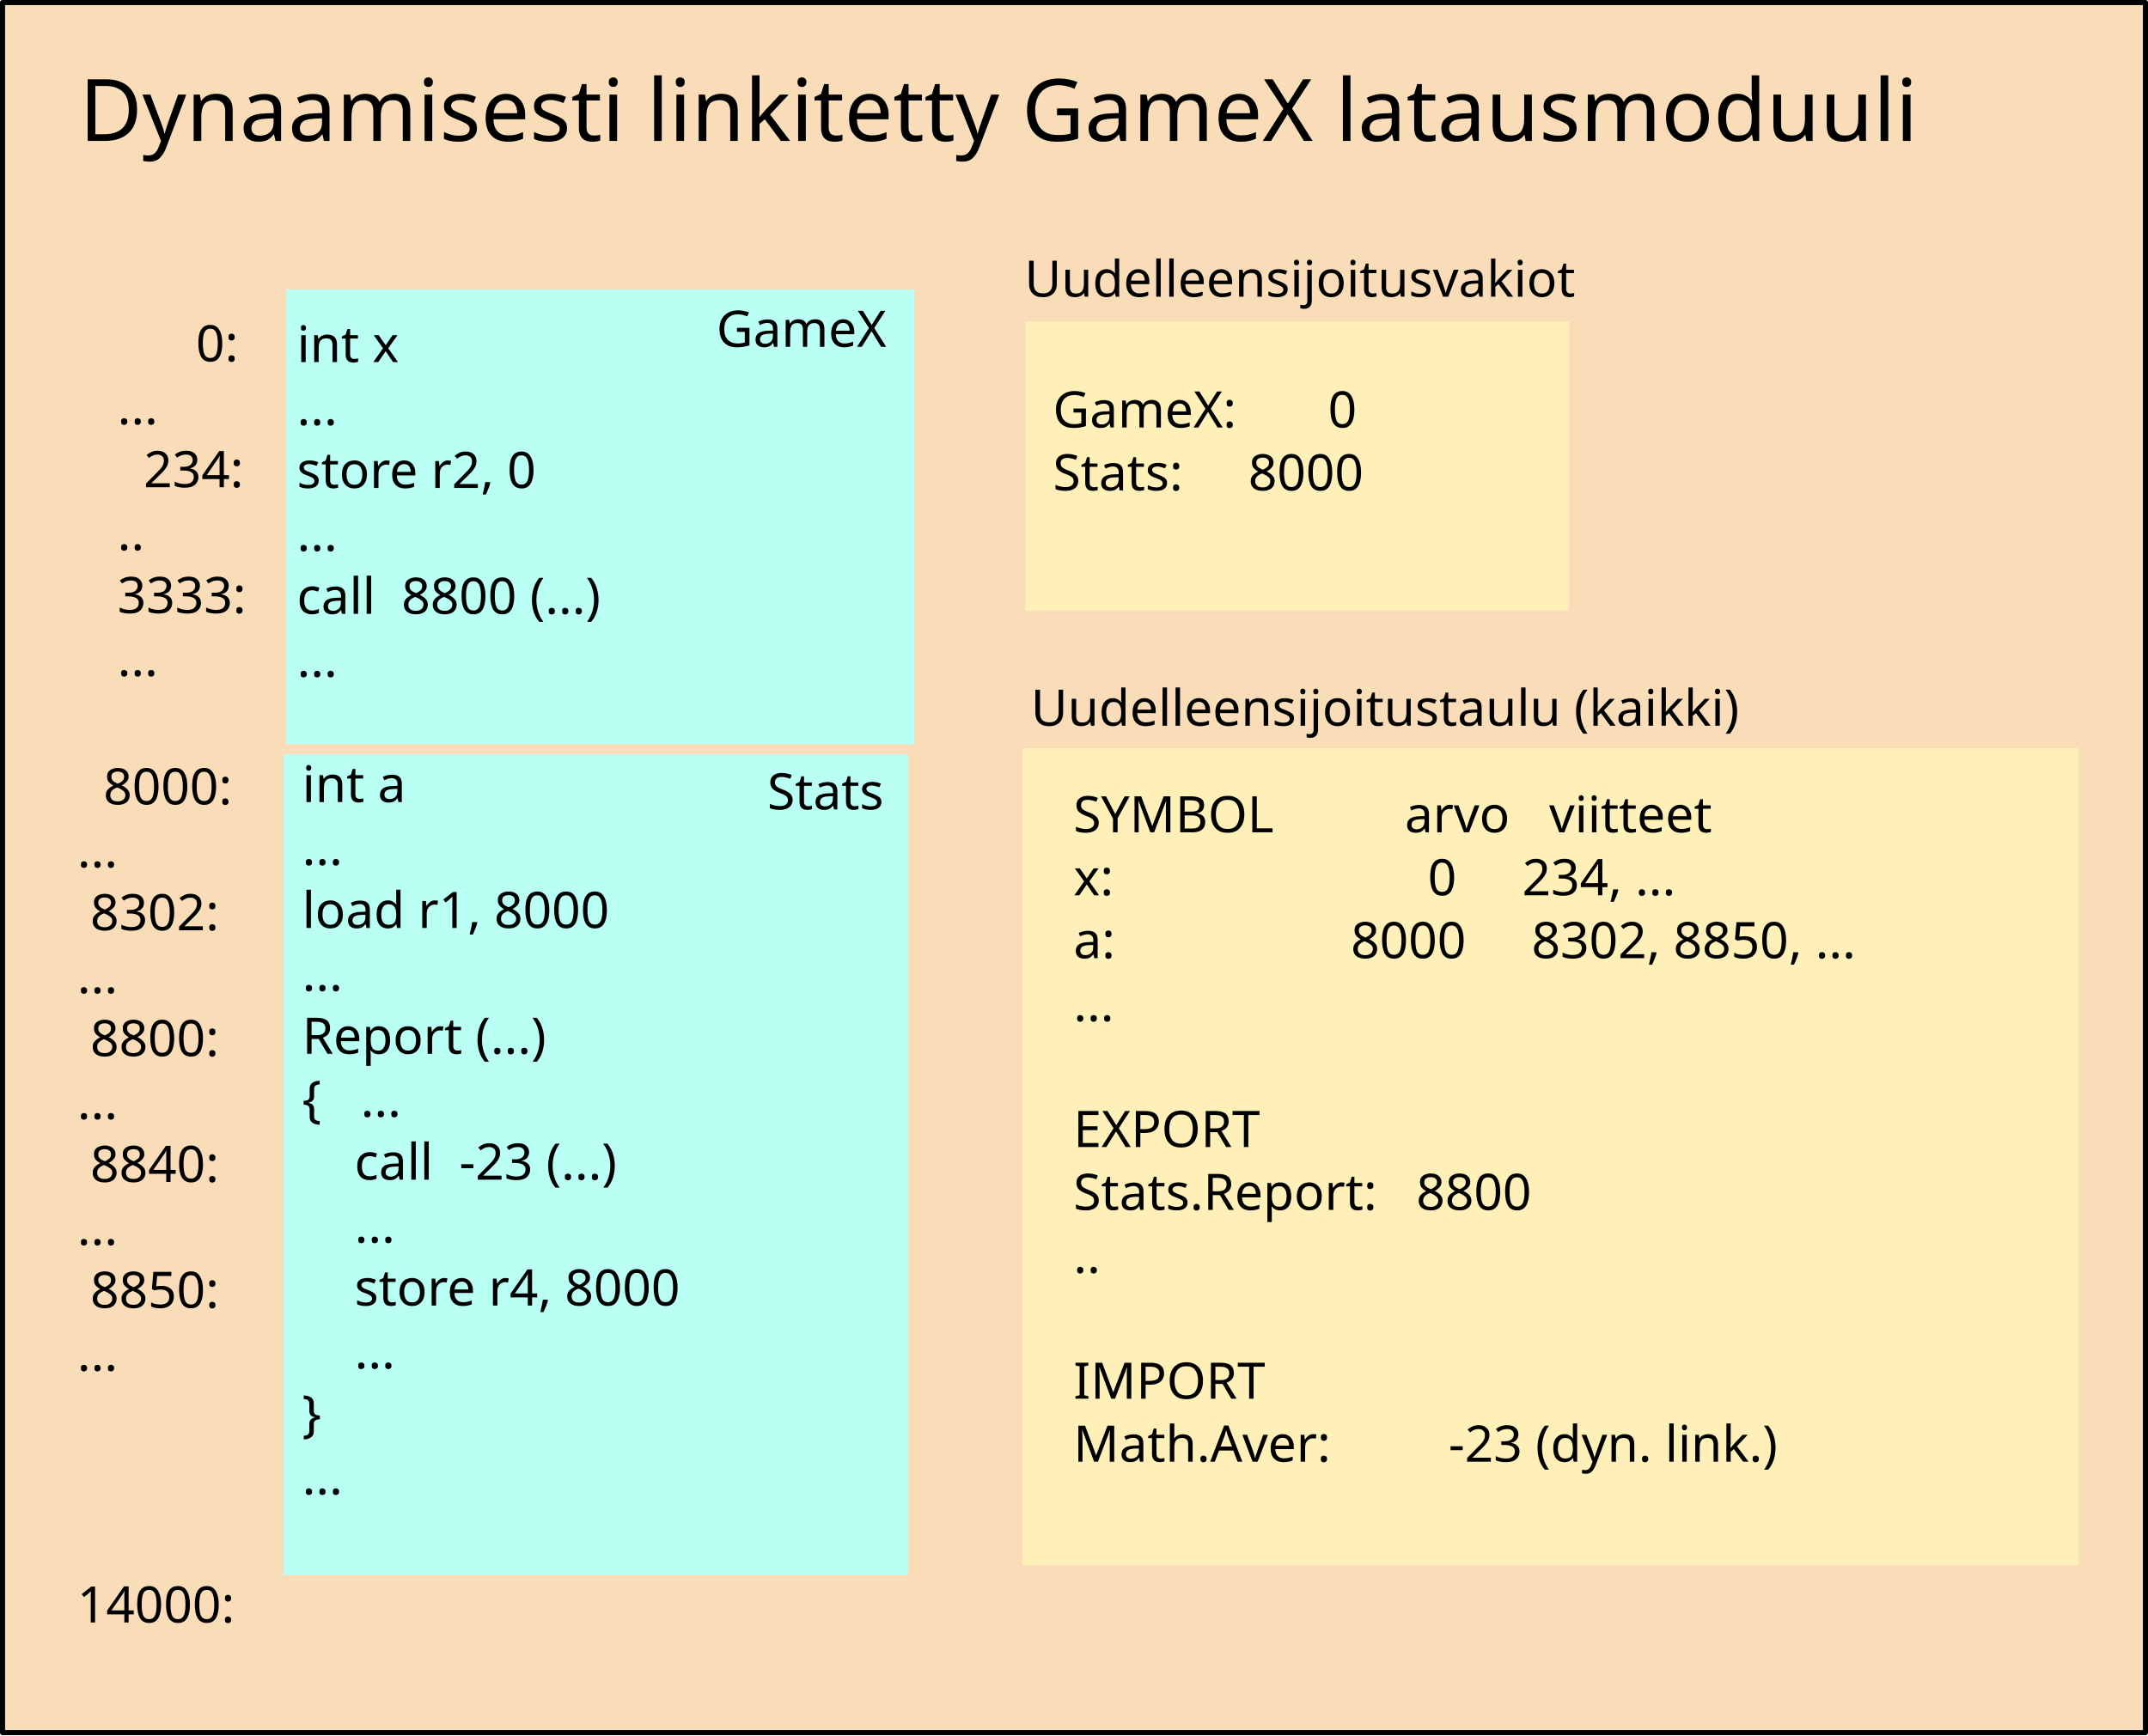
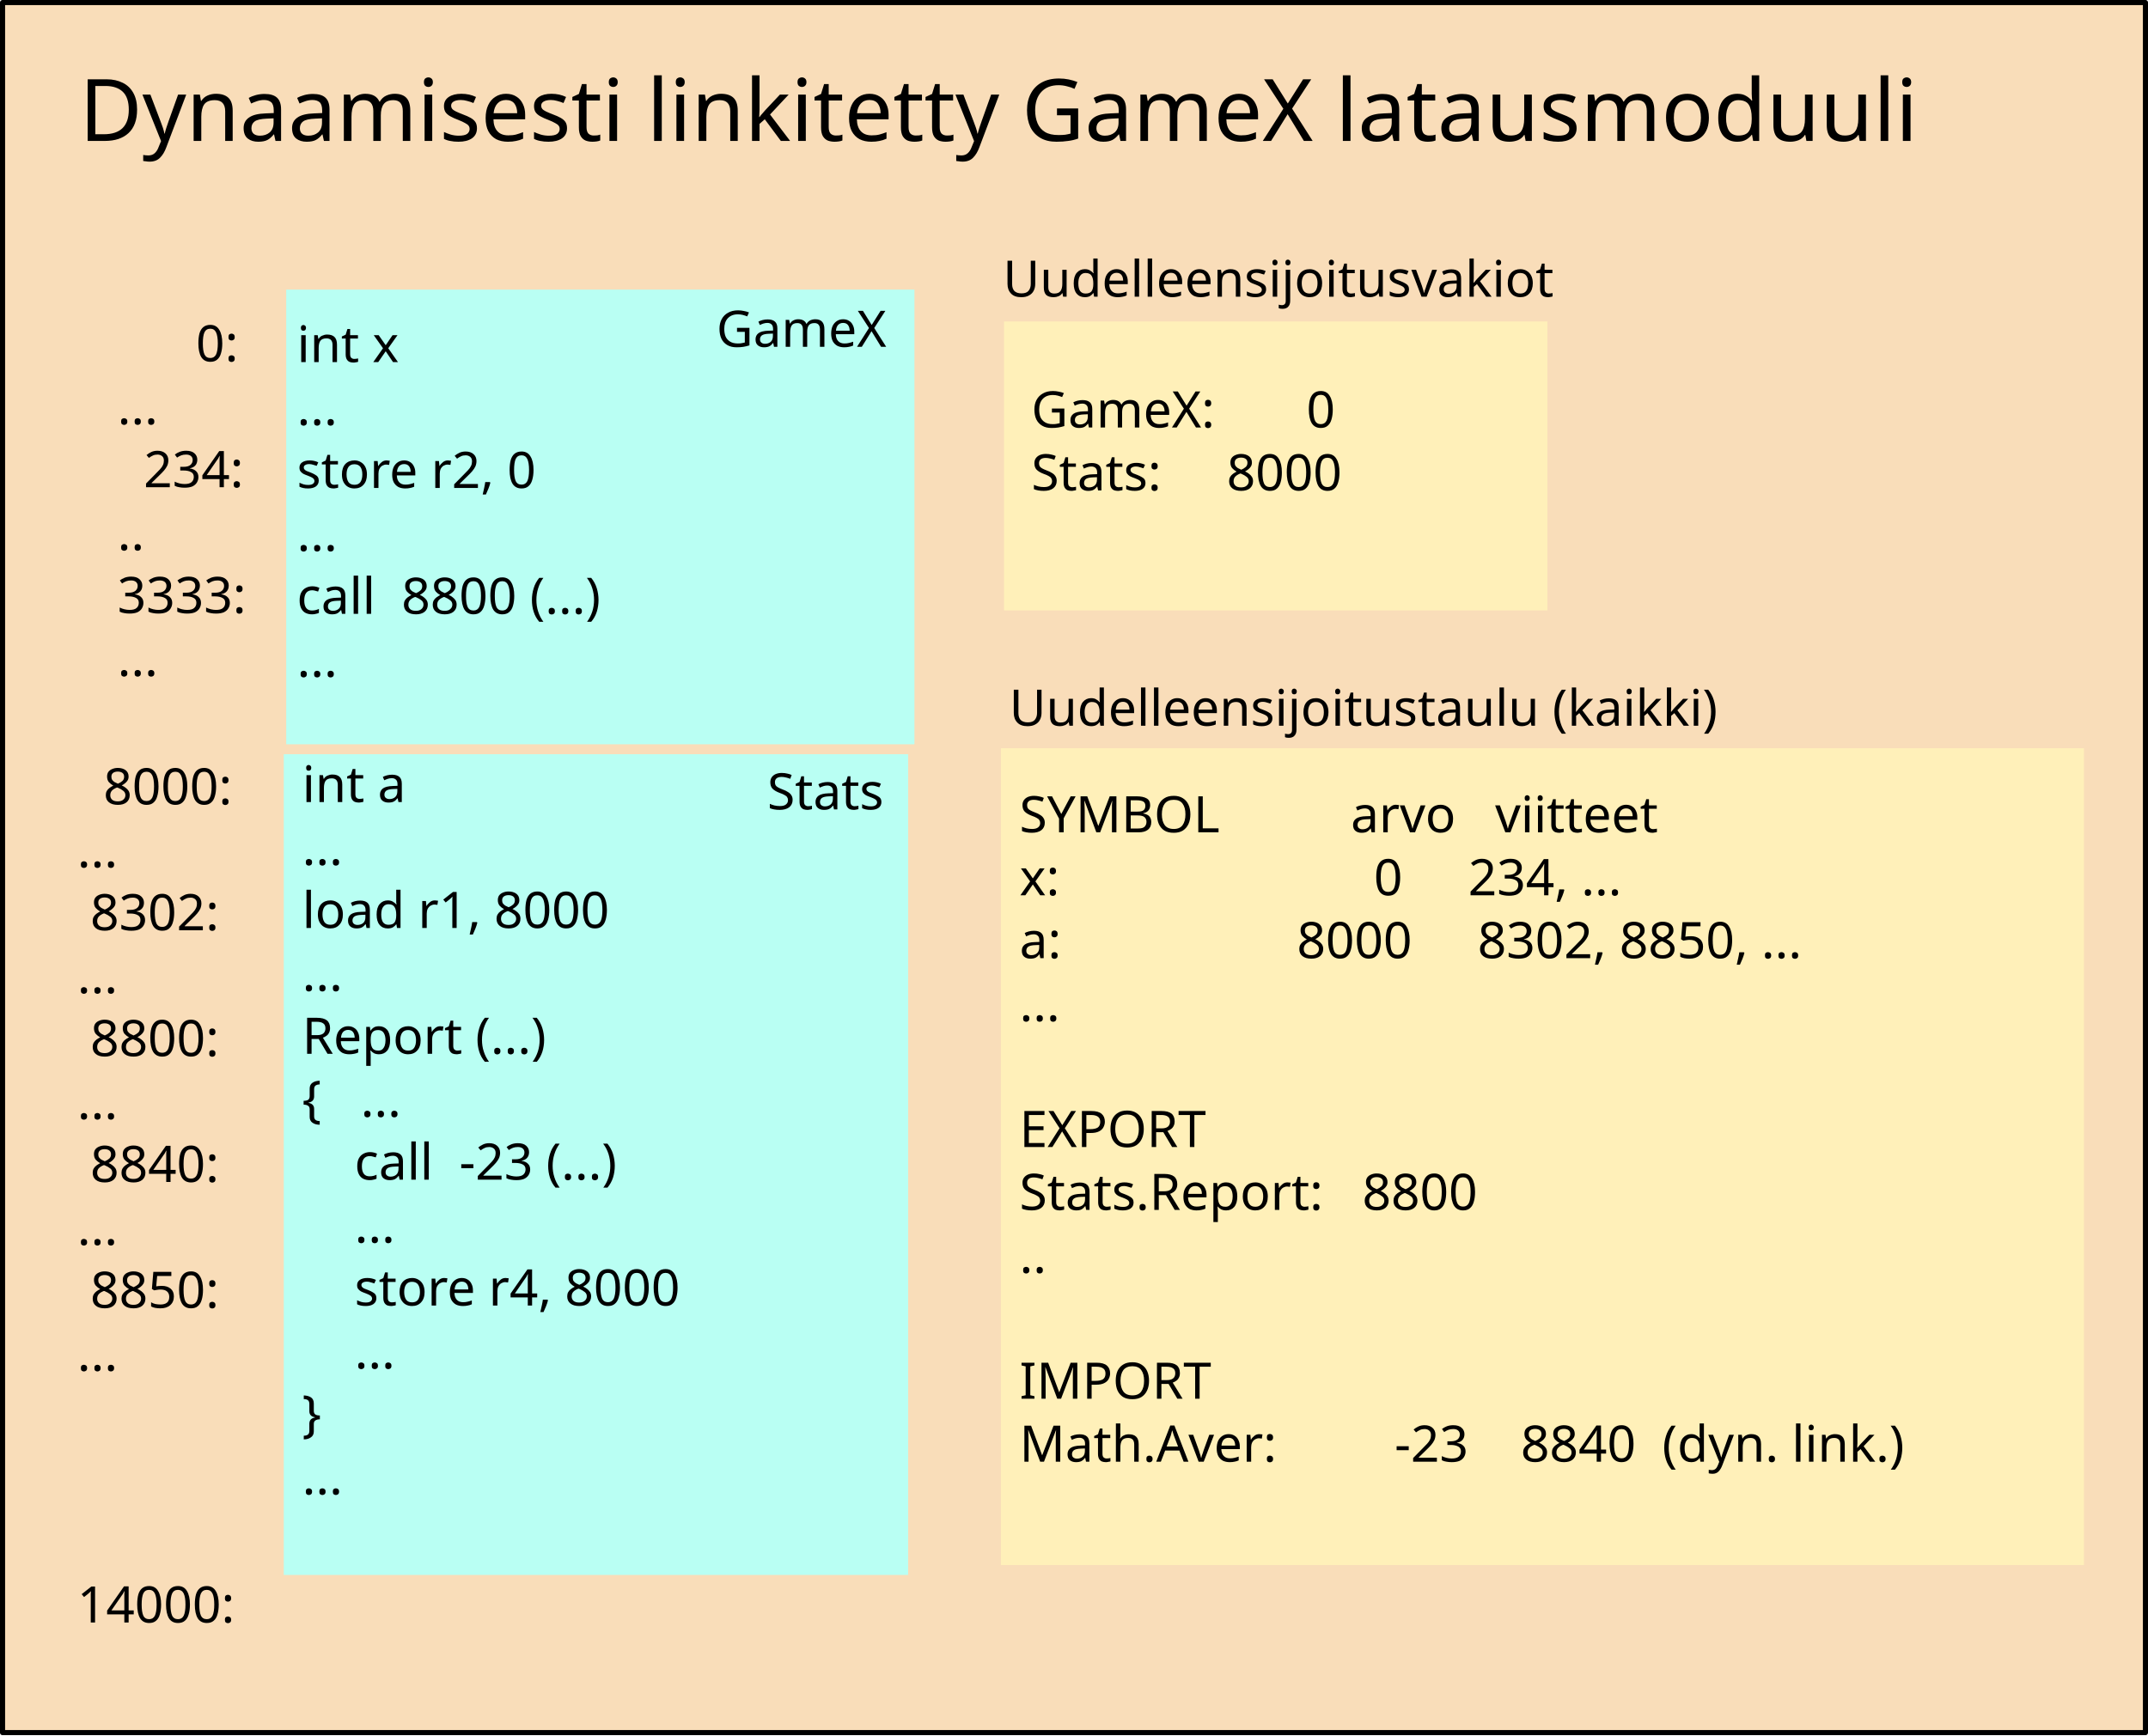
<svg xmlns="http://www.w3.org/2000/svg" id="svg995" version="1.1" viewBox="0 0 210.655 170.211" height="170.211mm" width="210.655mm">
  <defs id="defs989" />
  <g transform="translate(-0.2791667,6.00893)" id="layer1">
    <rect y="-5.759" x="0.529" height="169.711" width="210.155" id="rect6825" style="opacity:1;fill:#f9ddb9;fill-opacity:1;stroke:#000000;stroke-width:0.5;stroke-linecap:round;stroke-linejoin:round;stroke-miterlimit:4;stroke-dasharray:none;stroke-dashoffset:0;stroke-opacity:1" />
-     <rect y="25.523" x="100.859" height="28.348" width="53.295" id="rect13466-6" style="opacity:1;fill:#fff0b9;fill-opacity:1;stroke:none;stroke-width:0.5;stroke-linecap:round;stroke-linejoin:round;stroke-miterlimit:4;stroke-dasharray:none;stroke-dashoffset:0;stroke-opacity:1" />
+     <rect y="25.523" x="98.742" height="28.348" width="53.295" id="rect13466-6" style="opacity:1;fill:#fff0b9;fill-opacity:1;stroke:none;stroke-width:0.5;stroke-linecap:round;stroke-linejoin:round;stroke-miterlimit:4;stroke-dasharray:none;stroke-dashoffset:0;stroke-opacity:1" />
    <rect y="22.4" x="28.348" height="44.601" width="61.61" id="rect13466" style="opacity:1;fill:#b9fff3;fill-opacity:1;stroke:none;stroke-width:0.5;stroke-linecap:round;stroke-linejoin:round;stroke-miterlimit:4;stroke-dasharray:none;stroke-dashoffset:0;stroke-opacity:1" />
    <text id="text5433" y="29.512" x="29.4" style="font-style:normal;font-variant:normal;font-weight:normal;font-stretch:normal;font-size:4.939px;line-height:1.25;font-family:sans-serif;-inkscape-font-specification:'sans-serif, Normal';font-variant-ligatures:normal;font-variant-caps:normal;font-variant-numeric:normal;font-feature-settings:normal;text-align:start;letter-spacing:0px;word-spacing:0px;writing-mode:lr-tb;text-anchor:start;fill:#000000;fill-opacity:1;stroke:none;stroke-width:0.265" xml:space="preserve">
      <tspan y="29.512" x="29.4" id="tspan7039">int x</tspan>
      <tspan y="35.686" x="29.4" id="tspan7041">...</tspan>
      <tspan y="41.86" x="29.4" id="tspan7043">store r2, 0</tspan>
      <tspan y="48.033" x="29.4" id="tspan7045">...</tspan>
      <tspan y="54.207" x="29.4" id="tspan7047">call  8800 (...)</tspan>
      <tspan y="60.38" x="29.4" id="tspan7049">...</tspan>
    </text>
    <text id="text5433-9" y="29.436" x="11.796" style="font-style:normal;font-variant:normal;font-weight:normal;font-stretch:normal;font-size:4.939px;line-height:1.25;font-family:sans-serif;-inkscape-font-specification:'sans-serif, Normal';font-variant-ligatures:normal;font-variant-caps:normal;font-variant-numeric:normal;font-feature-settings:normal;text-align:start;letter-spacing:0px;word-spacing:0px;writing-mode:lr-tb;text-anchor:start;fill:#000000;fill-opacity:1;stroke:none;stroke-width:0.265" xml:space="preserve">
      <tspan y="29.436" x="11.796" id="tspan6941">      0: </tspan>
      <tspan y="35.61" x="11.796" id="tspan6943">...</tspan>
      <tspan y="41.784" x="11.796" id="tspan6945">  234:</tspan>
      <tspan y="47.957" x="11.796" id="tspan6947">..</tspan>
      <tspan y="54.131" x="11.796" id="tspan6949">3333:</tspan>
      <tspan y="60.305" x="11.796" id="tspan6951">...</tspan>
      <tspan y="66.478" x="11.796" id="tspan6953" />
    </text>
-     <text id="text5433-9-1" y="23.095" x="99.479" style="font-style:normal;font-variant:normal;font-weight:normal;font-stretch:normal;font-size:4.939px;line-height:1.25;font-family:sans-serif;-inkscape-font-specification:'sans-serif, Normal';font-variant-ligatures:normal;font-variant-caps:normal;font-variant-numeric:normal;font-feature-settings:normal;text-align:start;letter-spacing:0px;word-spacing:0px;writing-mode:lr-tb;text-anchor:start;fill:#000000;fill-opacity:1;stroke:none;stroke-width:0.265" xml:space="preserve">
-       <tspan y="23.095" x="99.479" id="tspan7091"> Uudelleensijoitusvakiot</tspan>
+     <text id="text5433-9-1" y="23.095" x="97.362" style="font-style:normal;font-variant:normal;font-weight:normal;font-stretch:normal;font-size:4.939px;line-height:1.25;font-family:sans-serif;-inkscape-font-specification:'sans-serif, Normal';font-variant-ligatures:normal;font-variant-caps:normal;font-variant-numeric:normal;font-feature-settings:normal;text-align:start;letter-spacing:0px;word-spacing:0px;writing-mode:lr-tb;text-anchor:start;fill:#000000;fill-opacity:1;stroke:none;stroke-width:0.265" xml:space="preserve">
+       <tspan y="23.095" x="97.362" id="tspan7091"> Uudelleensijoitusvakiot</tspan>
    </text>
    <rect y="67.977" x="28.107" height="80.509" width="61.232" id="rect13466-2" style="opacity:1;fill:#b9fff3;fill-opacity:1;stroke:none;stroke-width:0.5;stroke-linecap:round;stroke-linejoin:round;stroke-miterlimit:4;stroke-dasharray:none;stroke-dashoffset:0;stroke-opacity:1" />
    <text id="text5433-2" y="72.67" x="29.915" style="font-style:normal;font-variant:normal;font-weight:normal;font-stretch:normal;font-size:4.939px;line-height:1.25;font-family:sans-serif;-inkscape-font-specification:'sans-serif, Normal';font-variant-ligatures:normal;font-variant-caps:normal;font-variant-numeric:normal;font-feature-settings:normal;text-align:start;letter-spacing:0px;word-spacing:0px;writing-mode:lr-tb;text-anchor:start;fill:#000000;fill-opacity:1;stroke:none;stroke-width:0.265" xml:space="preserve">
      <tspan y="72.67" x="29.915" id="tspan944">int a</tspan>
      <tspan y="78.843" x="29.915" id="tspan946">...</tspan>
      <tspan y="85.017" x="29.915" id="tspan948">load r1, 8000</tspan>
      <tspan y="91.191" x="29.915" id="tspan950">...</tspan>
      <tspan y="97.364" x="29.915" id="tspan952">Report (...)</tspan>
      <tspan y="103.538" x="29.915" id="tspan954">{   ...</tspan>
      <tspan y="109.711" x="29.915" id="tspan956">    call  -23 (...)</tspan>
      <tspan y="115.885" x="29.915" id="tspan958">    ...</tspan>
      <tspan y="122.059" x="29.915" id="tspan960">    store r4, 8000</tspan>
      <tspan y="128.232" x="29.915" id="tspan962">    ...</tspan>
      <tspan y="134.406" x="29.915" id="tspan964">}</tspan>
      <tspan y="140.58" x="29.915" id="tspan966">...</tspan>
    </text>
    <text id="text5433-9-5" y="72.896" x="7.851" style="font-style:normal;font-variant:normal;font-weight:normal;font-stretch:normal;font-size:4.939px;line-height:1.25;font-family:sans-serif;-inkscape-font-specification:'sans-serif, Normal';font-variant-ligatures:normal;font-variant-caps:normal;font-variant-numeric:normal;font-feature-settings:normal;text-align:start;letter-spacing:0px;word-spacing:0px;writing-mode:lr-tb;text-anchor:start;fill:#000000;fill-opacity:1;stroke:none;stroke-width:0.265" xml:space="preserve">
      <tspan y="72.896" x="7.851" id="tspan916">  8000: </tspan>
      <tspan y="79.07" x="7.851" id="tspan918">...</tspan>
      <tspan y="85.244" x="7.851" id="tspan920"> 8302:</tspan>
      <tspan y="91.417" x="7.851" id="tspan922">...</tspan>
      <tspan y="97.591" x="7.851" id="tspan924"> 8800:</tspan>
      <tspan y="103.764" x="7.851" id="tspan926">...</tspan>
      <tspan y="109.938" x="7.851" id="tspan928"> 8840:</tspan>
      <tspan y="116.112" x="7.851" id="tspan930">...</tspan>
      <tspan y="122.285" x="7.851" id="tspan932"> 8850:</tspan>
      <tspan y="128.459" x="7.851" id="tspan934">...</tspan>
      <tspan y="134.632" x="7.851" id="tspan936"> </tspan>
      <tspan y="140.806" x="7.851" id="tspan938" />
      <tspan y="146.98" x="7.851" id="tspan940" />
      <tspan y="153.153" x="7.851" id="tspan942">14000:</tspan>
    </text>
-     <text id="text5433-9-1-7" y="35.923" x="103.544" style="font-style:normal;font-variant:normal;font-weight:normal;font-stretch:normal;font-size:4.939px;line-height:1.25;font-family:sans-serif;-inkscape-font-specification:'sans-serif, Normal';font-variant-ligatures:normal;font-variant-caps:normal;font-variant-numeric:normal;font-feature-settings:normal;text-align:start;letter-spacing:0px;word-spacing:0px;writing-mode:lr-tb;text-anchor:start;fill:#000000;fill-opacity:1;stroke:none;stroke-width:0.265" xml:space="preserve">
-       <tspan y="35.923" x="103.544" id="tspan915">GameX:       0</tspan>
-       <tspan y="42.096" x="103.544" id="tspan917">Stats:     8000</tspan>
+     <text id="text5433-9-1-7" y="35.923" x="101.427" style="font-style:normal;font-variant:normal;font-weight:normal;font-stretch:normal;font-size:4.939px;line-height:1.25;font-family:sans-serif;-inkscape-font-specification:'sans-serif, Normal';font-variant-ligatures:normal;font-variant-caps:normal;font-variant-numeric:normal;font-feature-settings:normal;text-align:start;letter-spacing:0px;word-spacing:0px;writing-mode:lr-tb;text-anchor:start;fill:#000000;fill-opacity:1;stroke:none;stroke-width:0.265" xml:space="preserve">
+       <tspan y="35.923" x="101.427" id="tspan915">GameX:       0</tspan>
+       <tspan y="42.096" x="101.427" id="tspan917">Stats:     8000</tspan>
    </text>
-     <text id="text5433-4-1" y="65.178" x="101.381" style="font-style:normal;font-variant:normal;font-weight:normal;font-stretch:normal;font-size:4.939px;line-height:1.25;font-family:sans-serif;-inkscape-font-specification:'sans-serif, Normal';font-variant-ligatures:normal;font-variant-caps:normal;font-variant-numeric:normal;font-feature-settings:normal;text-align:start;letter-spacing:0px;word-spacing:0px;writing-mode:lr-tb;text-anchor:start;fill:#000000;fill-opacity:1;stroke:none;stroke-width:0.265" xml:space="preserve">
-       <tspan y="65.178" x="101.381" id="tspan7113">Uudelleensijoitustaulu (kaikki)</tspan>
+     <text id="text5433-4-1" y="65.178" x="99.265" style="font-style:normal;font-variant:normal;font-weight:normal;font-stretch:normal;font-size:4.939px;line-height:1.25;font-family:sans-serif;-inkscape-font-specification:'sans-serif, Normal';font-variant-ligatures:normal;font-variant-caps:normal;font-variant-numeric:normal;font-feature-settings:normal;text-align:start;letter-spacing:0px;word-spacing:0px;writing-mode:lr-tb;text-anchor:start;fill:#000000;fill-opacity:1;stroke:none;stroke-width:0.265" xml:space="preserve">
+       <tspan y="65.178" x="99.265" id="tspan7113">Uudelleensijoitustaulu (kaikki)</tspan>
    </text>
-     <rect y="67.389" x="100.556" height="80.131" width="103.565" id="rect13466-6-6" style="opacity:1;fill:#fff0b9;fill-opacity:1;stroke:none;stroke-width:0.5;stroke-linecap:round;stroke-linejoin:round;stroke-miterlimit:4;stroke-dasharray:none;stroke-dashoffset:0;stroke-opacity:1" />
-     <text id="text5433-4" y="75.637" x="105.549" style="font-style:normal;font-variant:normal;font-weight:normal;font-stretch:normal;font-size:4.939px;line-height:1.25;font-family:sans-serif;-inkscape-font-specification:'sans-serif, Normal';font-variant-ligatures:normal;font-variant-caps:normal;font-variant-numeric:normal;font-feature-settings:normal;text-align:start;letter-spacing:0px;word-spacing:0px;writing-mode:lr-tb;text-anchor:start;fill:#000000;fill-opacity:1;stroke:none;stroke-width:0.265" xml:space="preserve">
-       <tspan y="75.637" x="105.549" id="tspan983">SYMBOL          arvo   viitteet</tspan>
-       <tspan y="81.811" x="105.549" id="tspan985">x:                        0     234, ...</tspan>
-       <tspan y="87.984" x="105.549" id="tspan987">a:                  8000     8302, 8850, ...</tspan>
-       <tspan y="94.158" x="105.549" id="tspan989">...</tspan>
-       <tspan y="100.332" x="105.549" id="tspan991" />
-       <tspan y="106.505" x="105.549" id="tspan993">EXPORT</tspan>
-       <tspan y="112.679" x="105.549" id="tspan995">Stats.Report:   8800</tspan>
-       <tspan y="118.853" x="105.549" id="tspan997">..</tspan>
-       <tspan y="125.026" x="105.549" id="tspan999" />
-       <tspan y="131.2" x="105.549" id="tspan1001">IMPORT</tspan>
-       <tspan y="137.373" x="105.549" id="tspan1003">Math.Aver:         -23 (dyn. link.)</tspan>
+     <rect y="67.389" x="98.44" height="80.131" width="106.211" id="rect13466-6-6" style="opacity:1;fill:#fff0b9;fill-opacity:1;stroke:none;stroke-width:0.5;stroke-linecap:round;stroke-linejoin:round;stroke-miterlimit:4;stroke-dasharray:none;stroke-dashoffset:0;stroke-opacity:1" />
+     <text id="text5433-4" y="75.637" x="100.257" style="font-style:normal;font-variant:normal;font-weight:normal;font-stretch:normal;font-size:4.939px;line-height:1.25;font-family:sans-serif;-inkscape-font-specification:'sans-serif, Normal';font-variant-ligatures:normal;font-variant-caps:normal;font-variant-numeric:normal;font-feature-settings:normal;text-align:start;letter-spacing:0px;word-spacing:0px;writing-mode:lr-tb;text-anchor:start;fill:#000000;fill-opacity:1;stroke:none;stroke-width:0.265" xml:space="preserve">
+       <tspan y="75.637" x="100.257" id="tspan908">SYMBOL          arvo   viitteet</tspan>
+       <tspan y="81.811" x="100.257" id="tspan910">x:                        0     234, ...</tspan>
+       <tspan y="87.984" x="100.257" id="tspan912">a:                  8000     8302, 8850, ...</tspan>
+       <tspan y="94.158" x="100.257" id="tspan914">...</tspan>
+       <tspan y="100.332" x="100.257" id="tspan919" />
+       <tspan y="106.505" x="100.257" id="tspan921">EXPORT</tspan>
+       <tspan y="112.679" x="100.257" id="tspan923">Stats.Report:   8800</tspan>
+       <tspan y="118.853" x="100.257" id="tspan925">..</tspan>
+       <tspan y="125.026" x="100.257" id="tspan927" />
+       <tspan y="131.2" x="100.257" id="tspan929">IMPORT</tspan>
+       <tspan y="137.373" x="100.257" id="tspan931">Math.Aver:         -23    8840  (dyn. link.)</tspan>
    </text>
    <text id="text5433-9-1-88" y="7.817" x="8.049" style="font-style:normal;font-variant:normal;font-weight:normal;font-stretch:normal;font-size:8.467px;line-height:1.25;font-family:sans-serif;-inkscape-font-specification:'sans-serif, Normal';font-variant-ligatures:normal;font-variant-caps:normal;font-variant-numeric:normal;font-feature-settings:normal;text-align:start;letter-spacing:0px;word-spacing:0px;writing-mode:lr-tb;text-anchor:start;fill:#000000;fill-opacity:1;stroke:none;stroke-width:0.265" xml:space="preserve">
      <tspan y="7.817" x="8.049" id="tspan885">Dynaamisesti linkitetty GameX latausmoduuli</tspan>
    </text>
    <text id="text5433-9-1-6" y="28.011" x="70.542" style="font-style:normal;font-variant:normal;font-weight:normal;font-stretch:normal;font-size:4.939px;line-height:1.25;font-family:sans-serif;-inkscape-font-specification:'sans-serif, Normal';font-variant-ligatures:normal;font-variant-caps:normal;font-variant-numeric:normal;font-feature-settings:normal;text-align:start;letter-spacing:0px;word-spacing:0px;writing-mode:lr-tb;text-anchor:start;fill:#000000;fill-opacity:1;stroke:none;stroke-width:0.265" xml:space="preserve">
      <tspan y="28.011" x="70.542" id="tspan889">GameX</tspan>
    </text>
    <text id="text5433-9-1-8" y="73.389" x="75.529" style="font-style:normal;font-variant:normal;font-weight:normal;font-stretch:normal;font-size:4.939px;line-height:1.25;font-family:sans-serif;-inkscape-font-specification:'sans-serif, Normal';font-variant-ligatures:normal;font-variant-caps:normal;font-variant-numeric:normal;font-feature-settings:normal;text-align:start;letter-spacing:0px;word-spacing:0px;writing-mode:lr-tb;text-anchor:start;fill:#000000;fill-opacity:1;stroke:none;stroke-width:0.265" xml:space="preserve">
      <tspan y="73.389" x="75.529" id="tspan5655" style="stroke-width:0.265">Stats</tspan>
    </text>
  </g>
</svg>
